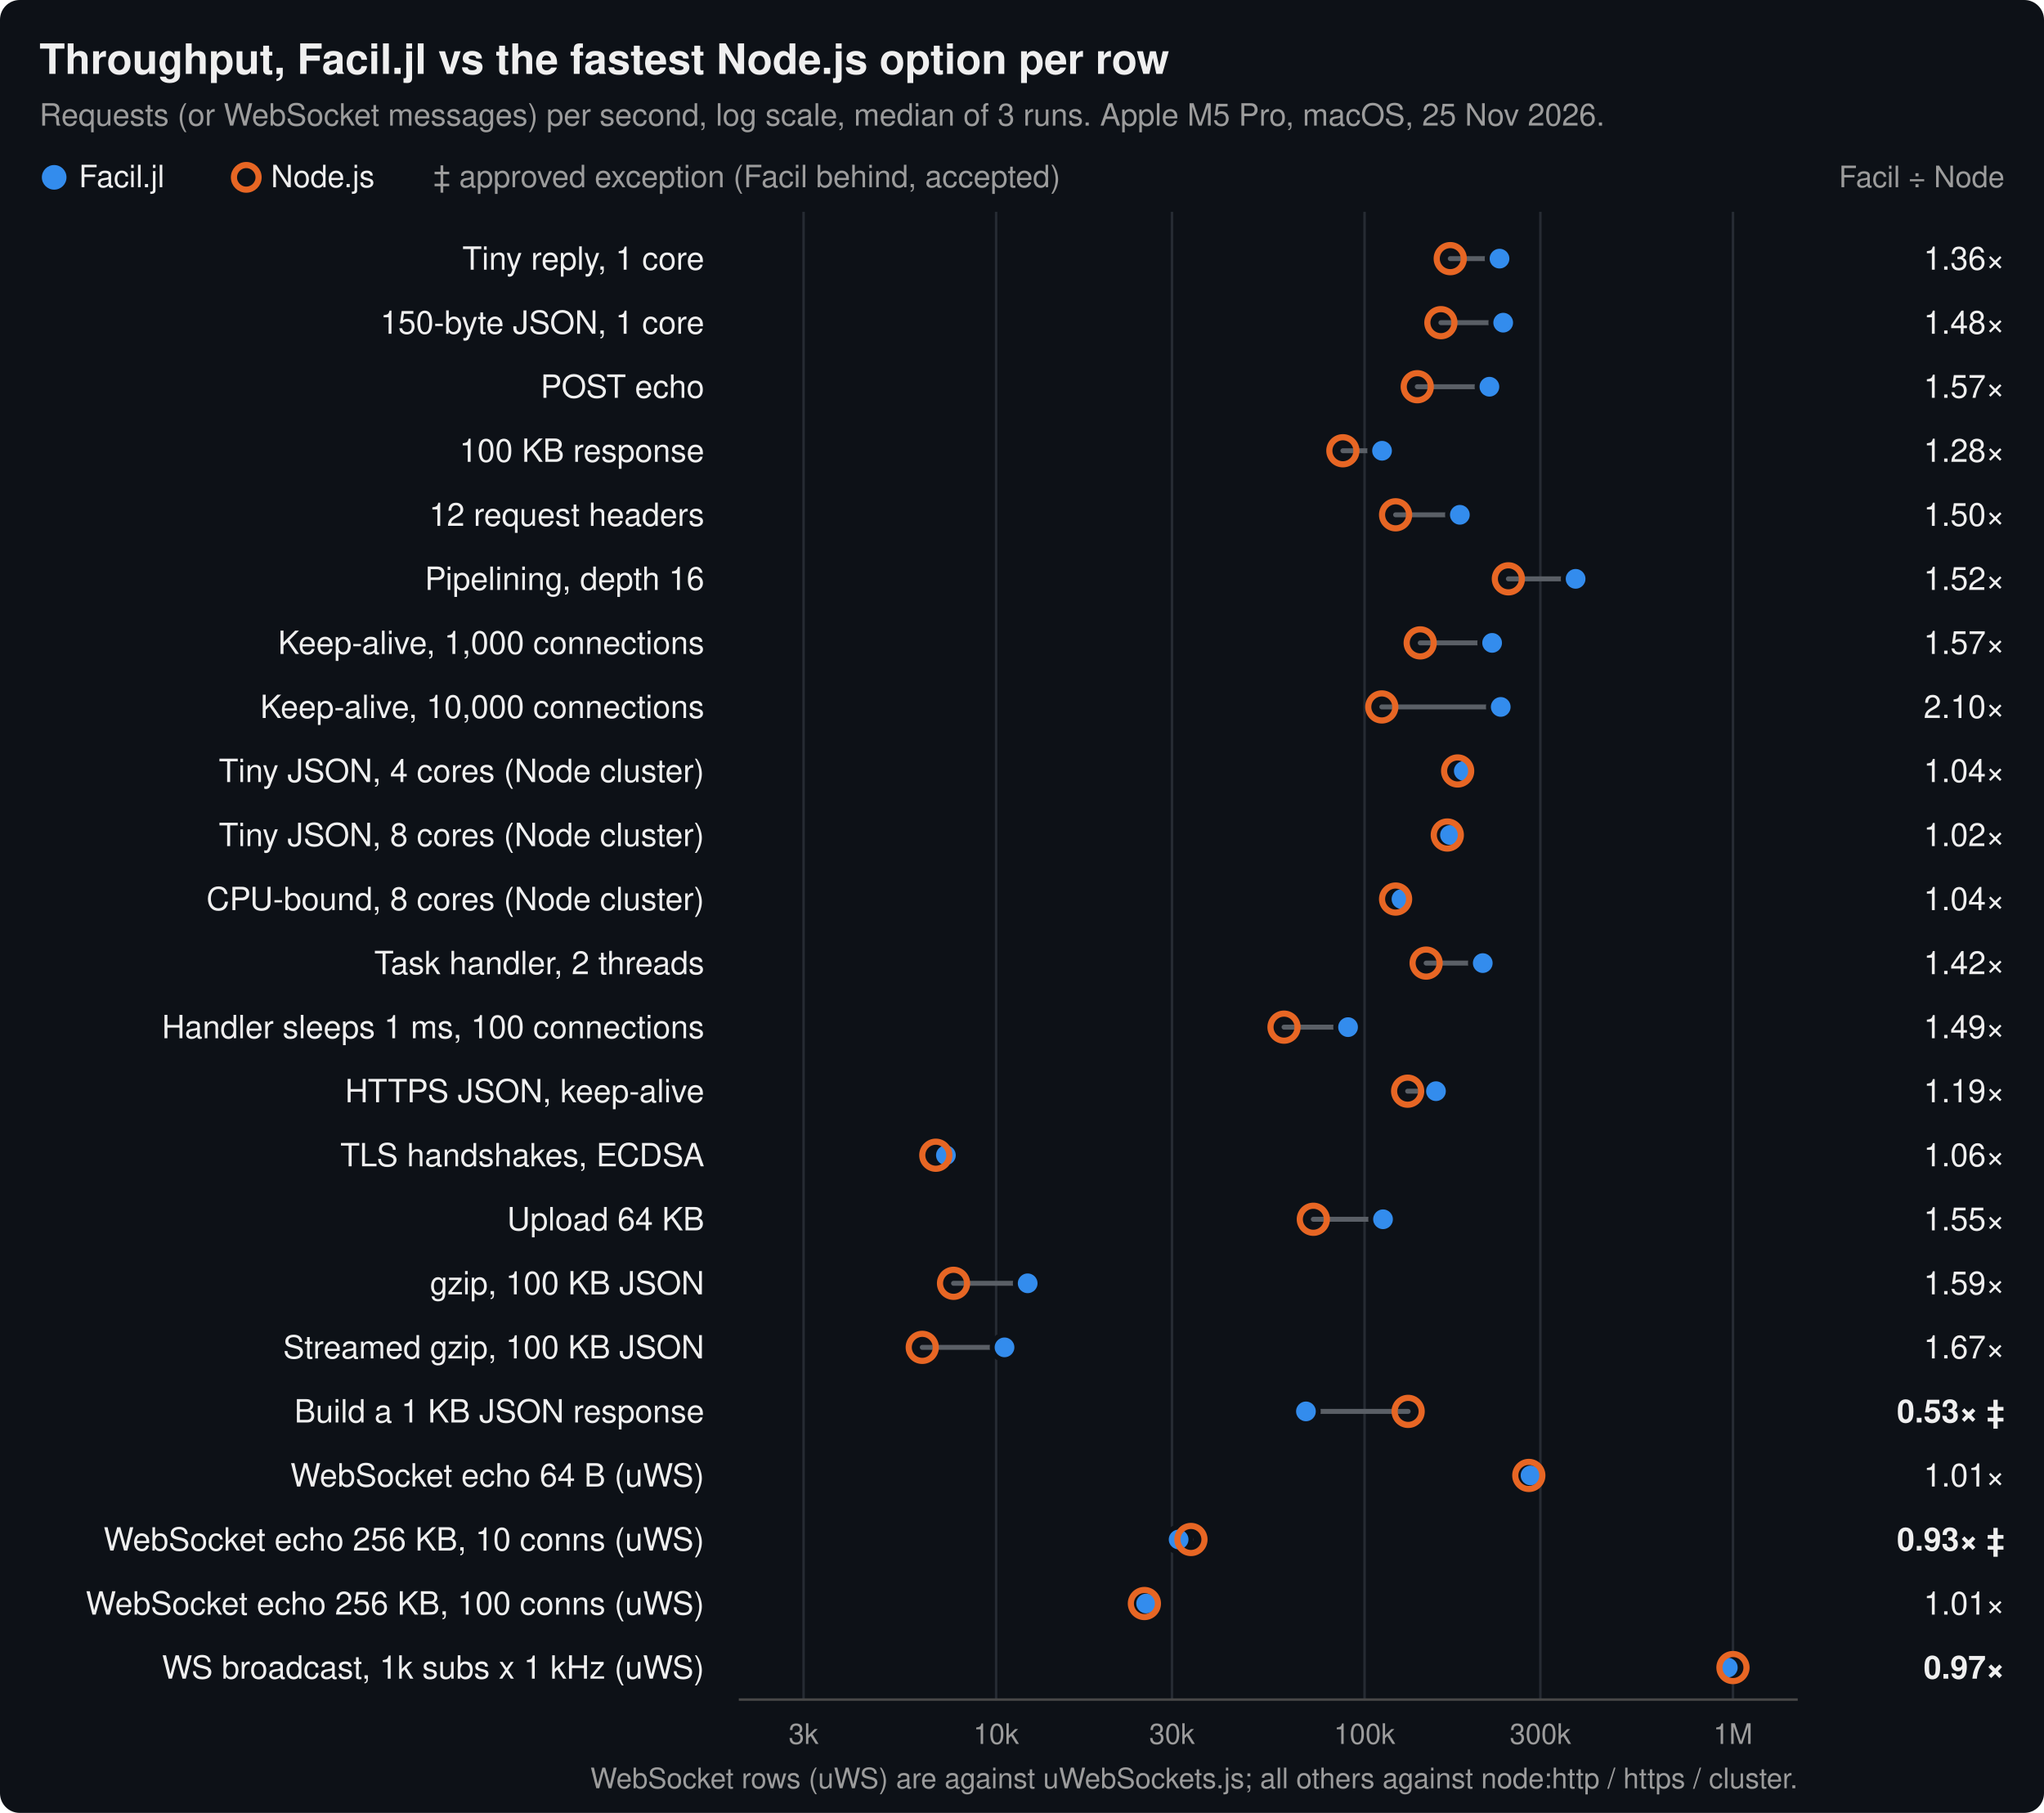
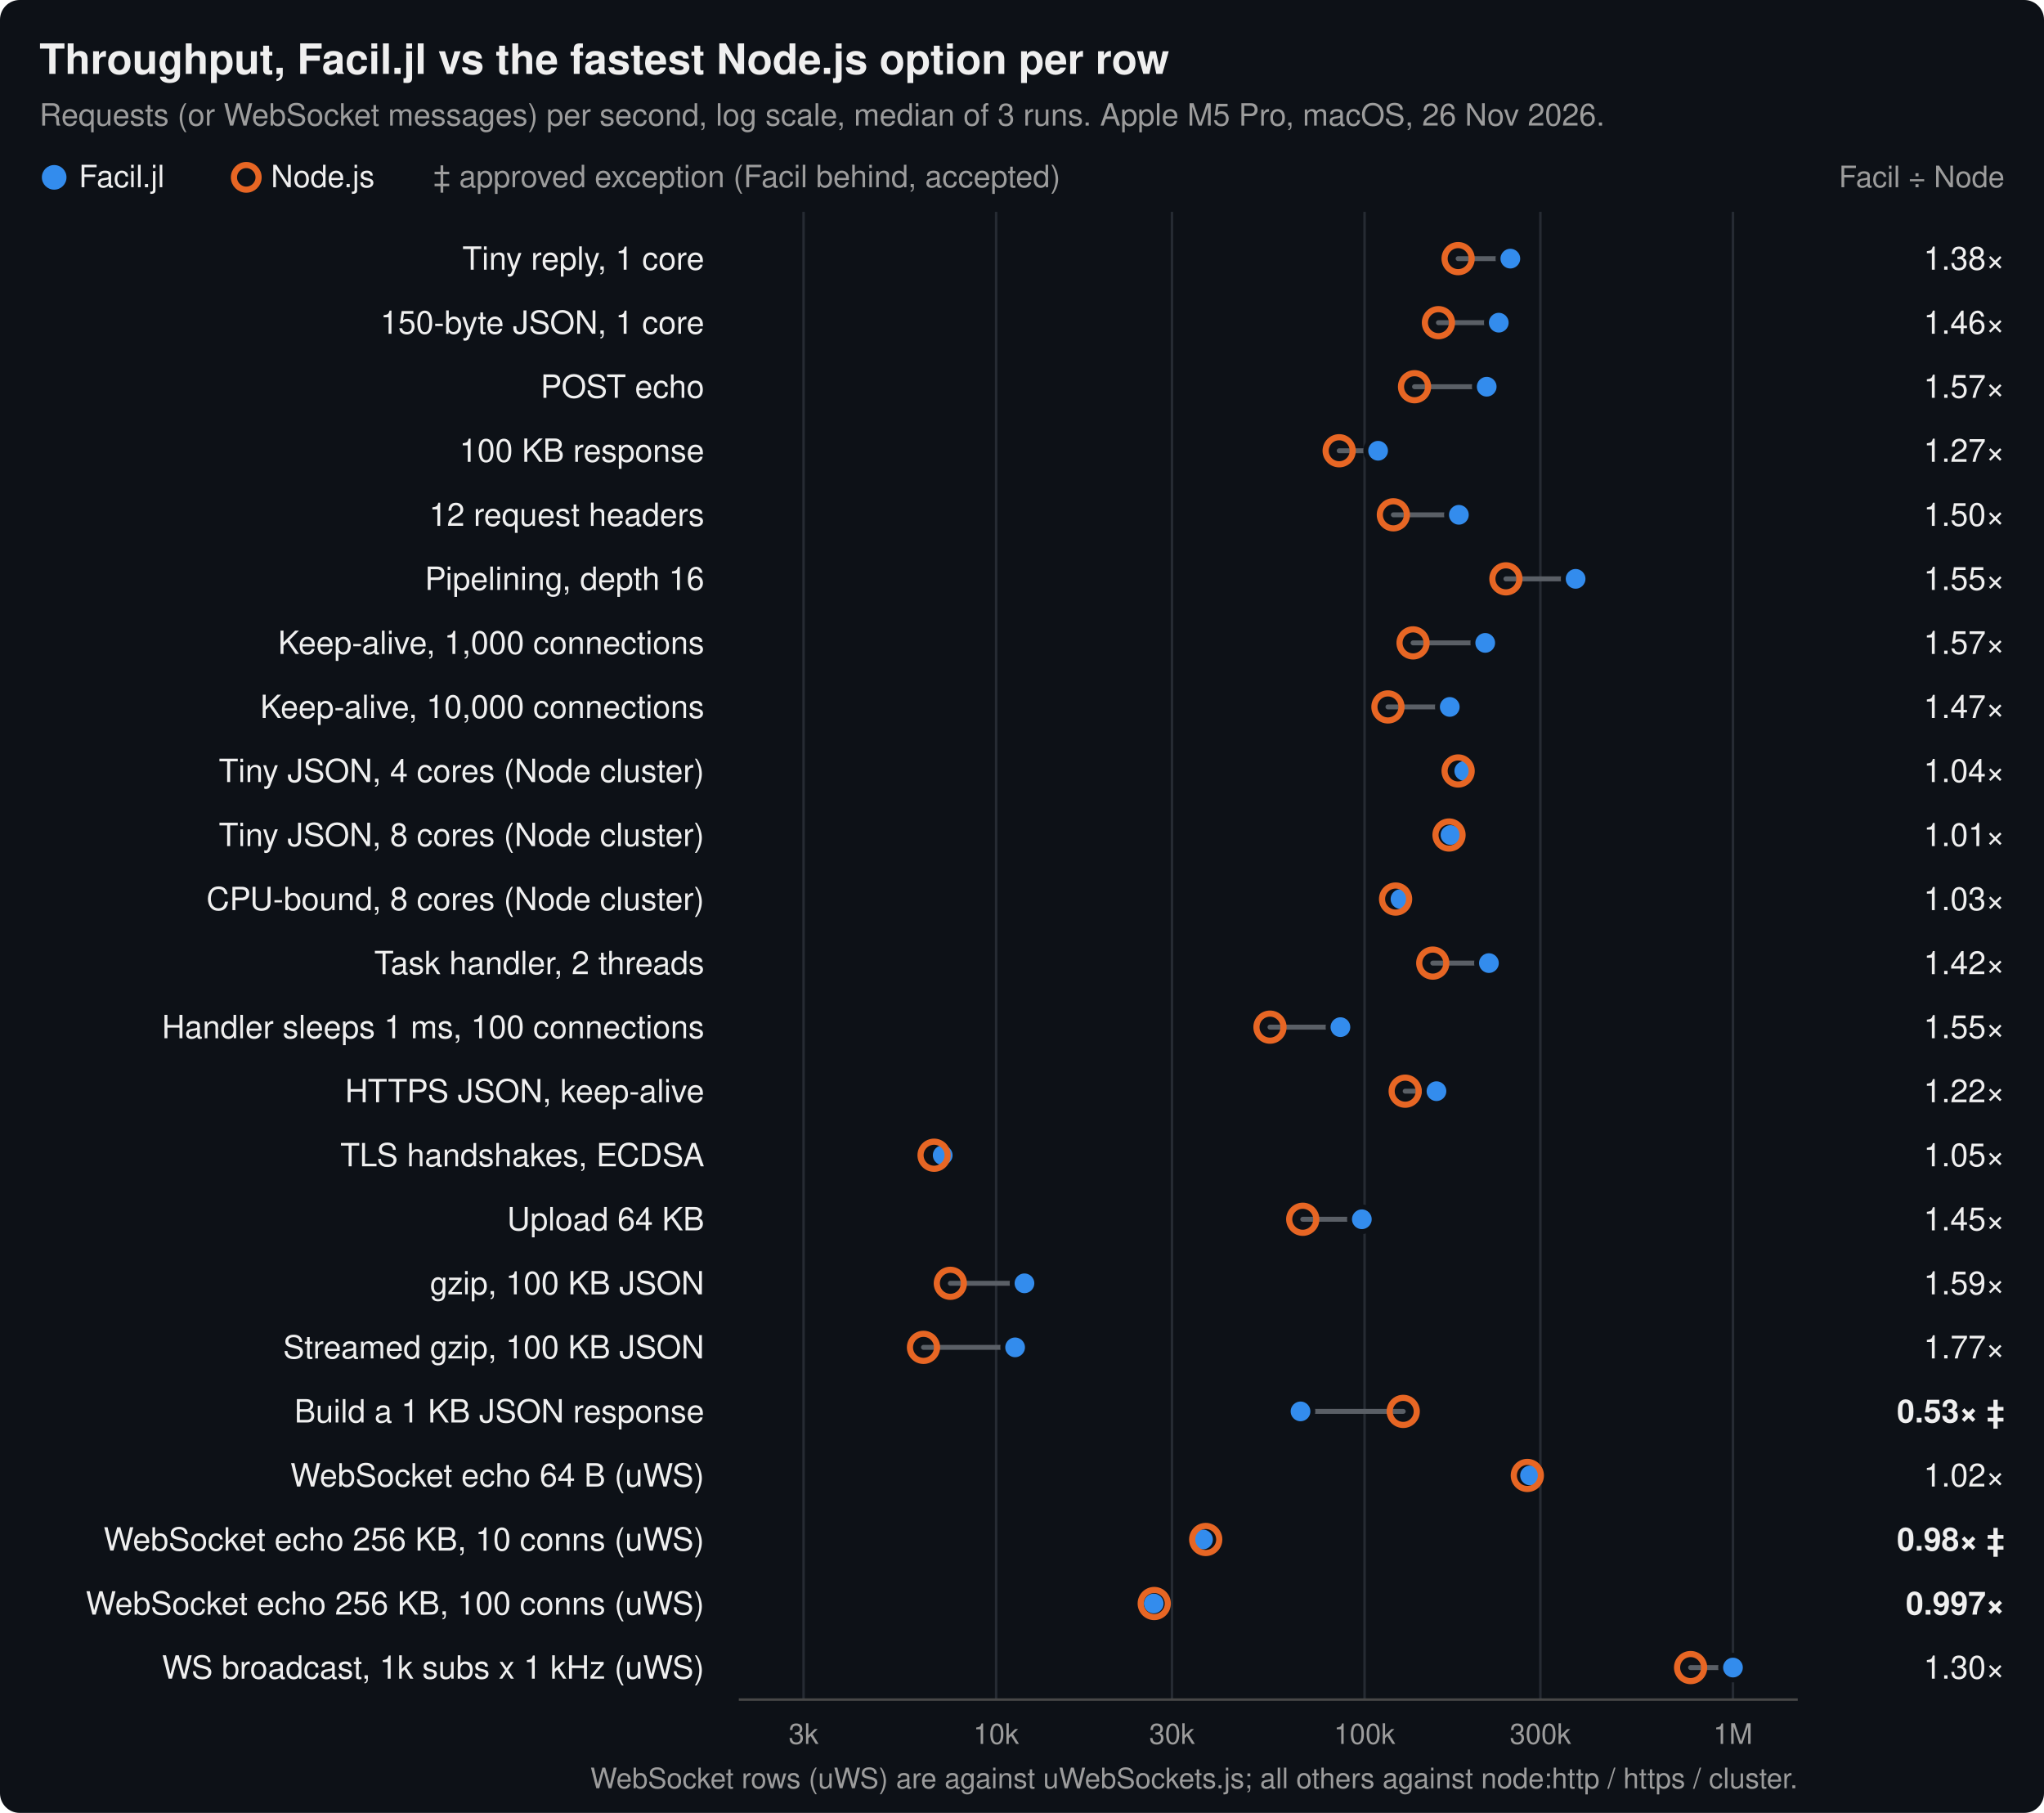
<svg xmlns="http://www.w3.org/2000/svg" width="830" height="736" viewBox="0 0 830 736" role="img" aria-labelledby="t d" font-family="system-ui, -apple-system, Segoe UI, Helvetica, Arial, sans-serif">
  <rect width="830" height="736" rx="8" fill="#0d1117" />
  <text x="16" y="30" font-size="17" font-weight="600" fill="#efefef">Throughput, Facil.jl vs the fastest Node.js option per row</text>
-   <text x="16" y="51" font-size="12.5" fill="#9c9c9c">Requests (or WebSocket messages) per second, log scale, median of 3 runs. Apple M5 Pro, macOS, 25 Nov 2026.</text>
+   <text x="16" y="51" font-size="12.5" fill="#9c9c9c">Requests (or WebSocket messages) per second, log scale, median of 3 runs. Apple M5 Pro, macOS, 26 Nov 2026.</text>
  <circle cx="22" cy="72" r="5" fill="#338ced" />
  <text x="32" y="76" font-size="12.5" fill="#efefef">Facil.jl</text>
  <circle cx="100" cy="72" r="5" fill="none" stroke="#e76624" stroke-width="2.5" />
  <text x="110" y="76" font-size="12.5" fill="#efefef">Node.js</text>
  <text x="176" y="76" font-size="12.5" fill="#9c9c9c">‡ approved exception (Facil behind, accepted)</text>
  <text x="814" y="76" font-size="12" text-anchor="end" fill="#9c9c9c">Facil ÷ Node</text>
  <line x1="326.3" y1="86" x2="326.3" y2="690" stroke="#262b33" stroke-width="1" />
  <text x="326.3" y="708" font-size="11.5" text-anchor="middle" fill="#9c9c9c" style="font-variant-numeric: tabular-nums">3k</text>
  <line x1="404.5" y1="86" x2="404.5" y2="690" stroke="#262b33" stroke-width="1" />
  <text x="404.5" y="708" font-size="11.5" text-anchor="middle" fill="#9c9c9c" style="font-variant-numeric: tabular-nums">10k</text>
  <line x1="475.9" y1="86" x2="475.9" y2="690" stroke="#262b33" stroke-width="1" />
  <text x="475.9" y="708" font-size="11.5" text-anchor="middle" fill="#9c9c9c" style="font-variant-numeric: tabular-nums">30k</text>
  <line x1="554.1" y1="86" x2="554.1" y2="690" stroke="#262b33" stroke-width="1" />
  <text x="554.1" y="708" font-size="11.5" text-anchor="middle" fill="#9c9c9c" style="font-variant-numeric: tabular-nums">100k</text>
  <line x1="625.5" y1="86" x2="625.5" y2="690" stroke="#262b33" stroke-width="1" />
  <text x="625.5" y="708" font-size="11.5" text-anchor="middle" fill="#9c9c9c" style="font-variant-numeric: tabular-nums">300k</text>
  <line x1="703.7" y1="86" x2="703.7" y2="690" stroke="#262b33" stroke-width="1" />
  <text x="703.7" y="708" font-size="11.5" text-anchor="middle" fill="#9c9c9c" style="font-variant-numeric: tabular-nums">1M</text>
  <line x1="300" y1="690" x2="730" y2="690" stroke="#474747" stroke-width="1" />
  <g>
    <rect x="0" y="92.0" width="830" height="26" fill="transparent" />
    <text x="286" y="109.5" font-size="13" text-anchor="end" fill="#efefef">Tiny reply, 1 core</text>
-     <line x1="608.9" y1="105.0" x2="588.9" y2="105.0" stroke="#5a5f66" stroke-width="2" stroke-linecap="round" />
-     <circle cx="608.9" cy="105.0" r="5" fill="#338ced" stroke="#0d1117" stroke-width="2" />
-     <circle cx="588.9" cy="105.0" r="5.5" fill="none" stroke="#e76624" stroke-width="2.5" />
-     <text x="814" y="109.5" font-size="13" text-anchor="end" fill="#efefef" style="font-variant-numeric: tabular-nums">1.36×</text>
+     <line x1="613.3" y1="105.0" x2="592.1" y2="105.0" stroke="#5a5f66" stroke-width="2" stroke-linecap="round" />
+     <circle cx="613.3" cy="105.0" r="5" fill="#338ced" stroke="#0d1117" stroke-width="2" />
+     <circle cx="592.1" cy="105.0" r="5.5" fill="none" stroke="#e76624" stroke-width="2.5" />
+     <text x="814" y="109.5" font-size="13" text-anchor="end" fill="#efefef" style="font-variant-numeric: tabular-nums">1.38×</text>
  </g>
  <g>
    <rect x="0" y="118.0" width="830" height="26" fill="transparent" />
    <text x="286" y="135.5" font-size="13" text-anchor="end" fill="#efefef">150-byte JSON, 1 core</text>
-     <line x1="610.4" y1="131.0" x2="585.1" y2="131.0" stroke="#5a5f66" stroke-width="2" stroke-linecap="round" />
-     <circle cx="610.4" cy="131.0" r="5" fill="#338ced" stroke="#0d1117" stroke-width="2" />
-     <circle cx="585.1" cy="131.0" r="5.5" fill="none" stroke="#e76624" stroke-width="2.5" />
-     <text x="814" y="135.5" font-size="13" text-anchor="end" fill="#efefef" style="font-variant-numeric: tabular-nums">1.48×</text>
+     <line x1="608.6" y1="131.0" x2="584.1" y2="131.0" stroke="#5a5f66" stroke-width="2" stroke-linecap="round" />
+     <circle cx="608.6" cy="131.0" r="5" fill="#338ced" stroke="#0d1117" stroke-width="2" />
+     <circle cx="584.1" cy="131.0" r="5.5" fill="none" stroke="#e76624" stroke-width="2.5" />
+     <text x="814" y="135.5" font-size="13" text-anchor="end" fill="#efefef" style="font-variant-numeric: tabular-nums">1.46×</text>
  </g>
  <g>
    <rect x="0" y="144.0" width="830" height="26" fill="transparent" />
    <text x="286" y="161.5" font-size="13" text-anchor="end" fill="#efefef">POST echo</text>
-     <line x1="604.8" y1="157.0" x2="575.5" y2="157.0" stroke="#5a5f66" stroke-width="2" stroke-linecap="round" />
-     <circle cx="604.8" cy="157.0" r="5" fill="#338ced" stroke="#0d1117" stroke-width="2" />
-     <circle cx="575.5" cy="157.0" r="5.5" fill="none" stroke="#e76624" stroke-width="2.5" />
+     <line x1="603.7" y1="157.0" x2="574.4" y2="157.0" stroke="#5a5f66" stroke-width="2" stroke-linecap="round" />
+     <circle cx="603.7" cy="157.0" r="5" fill="#338ced" stroke="#0d1117" stroke-width="2" />
+     <circle cx="574.4" cy="157.0" r="5.5" fill="none" stroke="#e76624" stroke-width="2.5" />
    <text x="814" y="161.5" font-size="13" text-anchor="end" fill="#efefef" style="font-variant-numeric: tabular-nums">1.57×</text>
  </g>
  <g>
    <rect x="0" y="170.0" width="830" height="26" fill="transparent" />
    <text x="286" y="187.5" font-size="13" text-anchor="end" fill="#efefef">100 KB response</text>
-     <line x1="561.2" y1="183.0" x2="545.3" y2="183.0" stroke="#5a5f66" stroke-width="2" stroke-linecap="round" />
-     <circle cx="561.2" cy="183.0" r="5" fill="#338ced" stroke="#0d1117" stroke-width="2" />
-     <circle cx="545.3" cy="183.0" r="5.5" fill="none" stroke="#e76624" stroke-width="2.5" />
-     <text x="814" y="187.5" font-size="13" text-anchor="end" fill="#efefef" style="font-variant-numeric: tabular-nums">1.28×</text>
+     <line x1="559.6" y1="183.0" x2="543.8" y2="183.0" stroke="#5a5f66" stroke-width="2" stroke-linecap="round" />
+     <circle cx="559.6" cy="183.0" r="5" fill="#338ced" stroke="#0d1117" stroke-width="2" />
+     <circle cx="543.8" cy="183.0" r="5.5" fill="none" stroke="#e76624" stroke-width="2.5" />
+     <text x="814" y="187.5" font-size="13" text-anchor="end" fill="#efefef" style="font-variant-numeric: tabular-nums">1.27×</text>
  </g>
  <g>
    <rect x="0" y="196.0" width="830" height="26" fill="transparent" />
    <text x="286" y="213.5" font-size="13" text-anchor="end" fill="#efefef">12 request headers</text>
-     <line x1="592.8" y1="209.0" x2="566.7" y2="209.0" stroke="#5a5f66" stroke-width="2" stroke-linecap="round" />
-     <circle cx="592.8" cy="209.0" r="5" fill="#338ced" stroke="#0d1117" stroke-width="2" />
-     <circle cx="566.7" cy="209.0" r="5.5" fill="none" stroke="#e76624" stroke-width="2.5" />
+     <line x1="592.4" y1="209.0" x2="565.8" y2="209.0" stroke="#5a5f66" stroke-width="2" stroke-linecap="round" />
+     <circle cx="592.4" cy="209.0" r="5" fill="#338ced" stroke="#0d1117" stroke-width="2" />
+     <circle cx="565.8" cy="209.0" r="5.5" fill="none" stroke="#e76624" stroke-width="2.5" />
    <text x="814" y="213.5" font-size="13" text-anchor="end" fill="#efefef" style="font-variant-numeric: tabular-nums">1.50×</text>
  </g>
  <g>
    <rect x="0" y="222.0" width="830" height="26" fill="transparent" />
    <text x="286" y="239.5" font-size="13" text-anchor="end" fill="#efefef">Pipelining, depth 16</text>
-     <line x1="639.8" y1="235.0" x2="612.5" y2="235.0" stroke="#5a5f66" stroke-width="2" stroke-linecap="round" />
+     <line x1="639.8" y1="235.0" x2="611.5" y2="235.0" stroke="#5a5f66" stroke-width="2" stroke-linecap="round" />
    <circle cx="639.8" cy="235.0" r="5" fill="#338ced" stroke="#0d1117" stroke-width="2" />
-     <circle cx="612.5" cy="235.0" r="5.5" fill="none" stroke="#e76624" stroke-width="2.5" />
-     <text x="814" y="239.5" font-size="13" text-anchor="end" fill="#efefef" style="font-variant-numeric: tabular-nums">1.52×</text>
+     <circle cx="611.5" cy="235.0" r="5.5" fill="none" stroke="#e76624" stroke-width="2.5" />
+     <text x="814" y="239.5" font-size="13" text-anchor="end" fill="#efefef" style="font-variant-numeric: tabular-nums">1.55×</text>
  </g>
  <g>
    <rect x="0" y="248.0" width="830" height="26" fill="transparent" />
    <text x="286" y="265.5" font-size="13" text-anchor="end" fill="#efefef">Keep-alive, 1,000 connections</text>
-     <line x1="605.9" y1="261.0" x2="576.7" y2="261.0" stroke="#5a5f66" stroke-width="2" stroke-linecap="round" />
-     <circle cx="605.9" cy="261.0" r="5" fill="#338ced" stroke="#0d1117" stroke-width="2" />
-     <circle cx="576.7" cy="261.0" r="5.5" fill="none" stroke="#e76624" stroke-width="2.5" />
+     <line x1="603.1" y1="261.0" x2="573.8" y2="261.0" stroke="#5a5f66" stroke-width="2" stroke-linecap="round" />
+     <circle cx="603.1" cy="261.0" r="5" fill="#338ced" stroke="#0d1117" stroke-width="2" />
+     <circle cx="573.8" cy="261.0" r="5.5" fill="none" stroke="#e76624" stroke-width="2.5" />
    <text x="814" y="265.5" font-size="13" text-anchor="end" fill="#efefef" style="font-variant-numeric: tabular-nums">1.57×</text>
  </g>
  <g>
    <rect x="0" y="274.0" width="830" height="26" fill="transparent" />
    <text x="286" y="291.5" font-size="13" text-anchor="end" fill="#efefef">Keep-alive, 10,000 connections</text>
-     <line x1="609.4" y1="287.0" x2="561.1" y2="287.0" stroke="#5a5f66" stroke-width="2" stroke-linecap="round" />
-     <circle cx="609.4" cy="287.0" r="5" fill="#338ced" stroke="#0d1117" stroke-width="2" />
-     <circle cx="561.1" cy="287.0" r="5.5" fill="none" stroke="#e76624" stroke-width="2.5" />
-     <text x="814" y="291.5" font-size="13" text-anchor="end" fill="#efefef" style="font-variant-numeric: tabular-nums">2.10×</text>
+     <line x1="588.7" y1="287.0" x2="563.6" y2="287.0" stroke="#5a5f66" stroke-width="2" stroke-linecap="round" />
+     <circle cx="588.7" cy="287.0" r="5" fill="#338ced" stroke="#0d1117" stroke-width="2" />
+     <circle cx="563.6" cy="287.0" r="5.5" fill="none" stroke="#e76624" stroke-width="2.5" />
+     <text x="814" y="291.5" font-size="13" text-anchor="end" fill="#efefef" style="font-variant-numeric: tabular-nums">1.47×</text>
  </g>
  <g>
    <rect x="0" y="300.0" width="830" height="26" fill="transparent" />
    <text x="286" y="317.5" font-size="13" text-anchor="end" fill="#efefef">Tiny JSON, 4 cores (Node cluster)</text>
-     <line x1="594.4" y1="313.0" x2="591.9" y2="313.0" stroke="#5a5f66" stroke-width="2" stroke-linecap="round" />
-     <circle cx="594.4" cy="313.0" r="5" fill="#338ced" stroke="#0d1117" stroke-width="2" />
-     <circle cx="591.9" cy="313.0" r="5.5" fill="none" stroke="#e76624" stroke-width="2.5" />
+     <line x1="594.6" y1="313.0" x2="592.1" y2="313.0" stroke="#5a5f66" stroke-width="2" stroke-linecap="round" />
+     <circle cx="594.6" cy="313.0" r="5" fill="#338ced" stroke="#0d1117" stroke-width="2" />
+     <circle cx="592.1" cy="313.0" r="5.5" fill="none" stroke="#e76624" stroke-width="2.5" />
    <text x="814" y="317.5" font-size="13" text-anchor="end" fill="#efefef" style="font-variant-numeric: tabular-nums">1.04×</text>
  </g>
  <g>
    <rect x="0" y="326.0" width="830" height="26" fill="transparent" />
    <text x="286" y="343.5" font-size="13" text-anchor="end" fill="#efefef">Tiny JSON, 8 cores (Node cluster)</text>
-     <line x1="588.8" y1="339.0" x2="587.7" y2="339.0" stroke="#5a5f66" stroke-width="2" stroke-linecap="round" />
-     <circle cx="588.8" cy="339.0" r="5" fill="#338ced" stroke="#0d1117" stroke-width="2" />
-     <circle cx="587.7" cy="339.0" r="5.5" fill="none" stroke="#e76624" stroke-width="2.5" />
-     <text x="814" y="343.5" font-size="13" text-anchor="end" fill="#efefef" style="font-variant-numeric: tabular-nums">1.02×</text>
+     <line x1="589.0" y1="339.0" x2="588.4" y2="339.0" stroke="#5a5f66" stroke-width="2" stroke-linecap="round" />
+     <circle cx="589.0" cy="339.0" r="5" fill="#338ced" stroke="#0d1117" stroke-width="2" />
+     <circle cx="588.4" cy="339.0" r="5.5" fill="none" stroke="#e76624" stroke-width="2.5" />
+     <text x="814" y="343.5" font-size="13" text-anchor="end" fill="#efefef" style="font-variant-numeric: tabular-nums">1.01×</text>
  </g>
  <g>
    <rect x="0" y="352.0" width="830" height="26" fill="transparent" />
    <text x="286" y="369.5" font-size="13" text-anchor="end" fill="#efefef">CPU-bound, 8 cores (Node cluster)</text>
-     <line x1="569.1" y1="365.0" x2="566.7" y2="365.0" stroke="#5a5f66" stroke-width="2" stroke-linecap="round" />
-     <circle cx="569.1" cy="365.0" r="5" fill="#338ced" stroke="#0d1117" stroke-width="2" />
+     <line x1="568.7" y1="365.0" x2="566.7" y2="365.0" stroke="#5a5f66" stroke-width="2" stroke-linecap="round" />
+     <circle cx="568.7" cy="365.0" r="5" fill="#338ced" stroke="#0d1117" stroke-width="2" />
    <circle cx="566.7" cy="365.0" r="5.5" fill="none" stroke="#e76624" stroke-width="2.5" />
-     <text x="814" y="369.5" font-size="13" text-anchor="end" fill="#efefef" style="font-variant-numeric: tabular-nums">1.04×</text>
+     <text x="814" y="369.5" font-size="13" text-anchor="end" fill="#efefef" style="font-variant-numeric: tabular-nums">1.03×</text>
  </g>
  <g>
    <rect x="0" y="378.0" width="830" height="26" fill="transparent" />
    <text x="286" y="395.5" font-size="13" text-anchor="end" fill="#efefef">Task handler, 2 threads</text>
-     <line x1="602.1" y1="391.0" x2="579.1" y2="391.0" stroke="#5a5f66" stroke-width="2" stroke-linecap="round" />
-     <circle cx="602.1" cy="391.0" r="5" fill="#338ced" stroke="#0d1117" stroke-width="2" />
-     <circle cx="579.1" cy="391.0" r="5.5" fill="none" stroke="#e76624" stroke-width="2.5" />
+     <line x1="604.6" y1="391.0" x2="581.8" y2="391.0" stroke="#5a5f66" stroke-width="2" stroke-linecap="round" />
+     <circle cx="604.6" cy="391.0" r="5" fill="#338ced" stroke="#0d1117" stroke-width="2" />
+     <circle cx="581.8" cy="391.0" r="5.5" fill="none" stroke="#e76624" stroke-width="2.5" />
    <text x="814" y="395.5" font-size="13" text-anchor="end" fill="#efefef" style="font-variant-numeric: tabular-nums">1.42×</text>
  </g>
  <g>
    <rect x="0" y="404.0" width="830" height="26" fill="transparent" />
    <text x="286" y="421.5" font-size="13" text-anchor="end" fill="#efefef">Handler sleeps 1 ms, 100 connections</text>
-     <line x1="547.4" y1="417.0" x2="521.4" y2="417.0" stroke="#5a5f66" stroke-width="2" stroke-linecap="round" />
-     <circle cx="547.4" cy="417.0" r="5" fill="#338ced" stroke="#0d1117" stroke-width="2" />
-     <circle cx="521.4" cy="417.0" r="5.5" fill="none" stroke="#e76624" stroke-width="2.5" />
-     <text x="814" y="421.5" font-size="13" text-anchor="end" fill="#efefef" style="font-variant-numeric: tabular-nums">1.49×</text>
+     <line x1="544.3" y1="417.0" x2="515.7" y2="417.0" stroke="#5a5f66" stroke-width="2" stroke-linecap="round" />
+     <circle cx="544.3" cy="417.0" r="5" fill="#338ced" stroke="#0d1117" stroke-width="2" />
+     <circle cx="515.7" cy="417.0" r="5.5" fill="none" stroke="#e76624" stroke-width="2.5" />
+     <text x="814" y="421.5" font-size="13" text-anchor="end" fill="#efefef" style="font-variant-numeric: tabular-nums">1.55×</text>
  </g>
  <g>
    <rect x="0" y="430.0" width="830" height="26" fill="transparent" />
    <text x="286" y="447.5" font-size="13" text-anchor="end" fill="#efefef">HTTPS JSON, keep-alive</text>
-     <line x1="583.1" y1="443.0" x2="571.6" y2="443.0" stroke="#5a5f66" stroke-width="2" stroke-linecap="round" />
-     <circle cx="583.1" cy="443.0" r="5" fill="#338ced" stroke="#0d1117" stroke-width="2" />
-     <circle cx="571.6" cy="443.0" r="5.5" fill="none" stroke="#e76624" stroke-width="2.5" />
-     <text x="814" y="447.5" font-size="13" text-anchor="end" fill="#efefef" style="font-variant-numeric: tabular-nums">1.19×</text>
+     <line x1="583.3" y1="443.0" x2="570.6" y2="443.0" stroke="#5a5f66" stroke-width="2" stroke-linecap="round" />
+     <circle cx="583.3" cy="443.0" r="5" fill="#338ced" stroke="#0d1117" stroke-width="2" />
+     <circle cx="570.6" cy="443.0" r="5.5" fill="none" stroke="#e76624" stroke-width="2.5" />
+     <text x="814" y="447.5" font-size="13" text-anchor="end" fill="#efefef" style="font-variant-numeric: tabular-nums">1.22×</text>
  </g>
  <g>
    <rect x="0" y="456.0" width="830" height="26" fill="transparent" />
    <text x="286" y="473.5" font-size="13" text-anchor="end" fill="#efefef">TLS handshakes, ECDSA</text>
-     <line x1="384.1" y1="469.0" x2="380.0" y2="469.0" stroke="#5a5f66" stroke-width="2" stroke-linecap="round" />
-     <circle cx="384.1" cy="469.0" r="5" fill="#338ced" stroke="#0d1117" stroke-width="2" />
-     <circle cx="380.0" cy="469.0" r="5.5" fill="none" stroke="#e76624" stroke-width="2.5" />
-     <text x="814" y="473.5" font-size="13" text-anchor="end" fill="#efefef" style="font-variant-numeric: tabular-nums">1.06×</text>
+     <line x1="382.8" y1="469.0" x2="379.3" y2="469.0" stroke="#5a5f66" stroke-width="2" stroke-linecap="round" />
+     <circle cx="382.8" cy="469.0" r="5" fill="#338ced" stroke="#0d1117" stroke-width="2" />
+     <circle cx="379.3" cy="469.0" r="5.5" fill="none" stroke="#e76624" stroke-width="2.5" />
+     <text x="814" y="473.5" font-size="13" text-anchor="end" fill="#efefef" style="font-variant-numeric: tabular-nums">1.05×</text>
  </g>
  <g>
    <rect x="0" y="482.0" width="830" height="26" fill="transparent" />
    <text x="286" y="499.5" font-size="13" text-anchor="end" fill="#efefef">Upload 64 KB</text>
-     <line x1="561.6" y1="495.0" x2="533.3" y2="495.0" stroke="#5a5f66" stroke-width="2" stroke-linecap="round" />
-     <circle cx="561.6" cy="495.0" r="5" fill="#338ced" stroke="#0d1117" stroke-width="2" />
-     <circle cx="533.3" cy="495.0" r="5.5" fill="none" stroke="#e76624" stroke-width="2.5" />
-     <text x="814" y="499.5" font-size="13" text-anchor="end" fill="#efefef" style="font-variant-numeric: tabular-nums">1.55×</text>
+     <line x1="553.0" y1="495.0" x2="529.0" y2="495.0" stroke="#5a5f66" stroke-width="2" stroke-linecap="round" />
+     <circle cx="553.0" cy="495.0" r="5" fill="#338ced" stroke="#0d1117" stroke-width="2" />
+     <circle cx="529.0" cy="495.0" r="5.5" fill="none" stroke="#e76624" stroke-width="2.5" />
+     <text x="814" y="499.5" font-size="13" text-anchor="end" fill="#efefef" style="font-variant-numeric: tabular-nums">1.45×</text>
  </g>
  <g>
    <rect x="0" y="508.0" width="830" height="26" fill="transparent" />
    <text x="286" y="525.5" font-size="13" text-anchor="end" fill="#efefef">gzip, 100 KB JSON</text>
-     <line x1="417.3" y1="521.0" x2="387.2" y2="521.0" stroke="#5a5f66" stroke-width="2" stroke-linecap="round" />
-     <circle cx="417.3" cy="521.0" r="5" fill="#338ced" stroke="#0d1117" stroke-width="2" />
-     <circle cx="387.2" cy="521.0" r="5.5" fill="none" stroke="#e76624" stroke-width="2.5" />
+     <line x1="416.0" y1="521.0" x2="385.9" y2="521.0" stroke="#5a5f66" stroke-width="2" stroke-linecap="round" />
+     <circle cx="416.0" cy="521.0" r="5" fill="#338ced" stroke="#0d1117" stroke-width="2" />
+     <circle cx="385.9" cy="521.0" r="5.5" fill="none" stroke="#e76624" stroke-width="2.5" />
    <text x="814" y="525.5" font-size="13" text-anchor="end" fill="#efefef" style="font-variant-numeric: tabular-nums">1.59×</text>
  </g>
  <g>
    <rect x="0" y="534.0" width="830" height="26" fill="transparent" />
    <text x="286" y="551.5" font-size="13" text-anchor="end" fill="#efefef">Streamed gzip, 100 KB JSON</text>
-     <line x1="407.9" y1="547.0" x2="374.5" y2="547.0" stroke="#5a5f66" stroke-width="2" stroke-linecap="round" />
-     <circle cx="407.9" cy="547.0" r="5" fill="#338ced" stroke="#0d1117" stroke-width="2" />
-     <circle cx="374.5" cy="547.0" r="5.5" fill="none" stroke="#e76624" stroke-width="2.5" />
-     <text x="814" y="551.5" font-size="13" text-anchor="end" fill="#efefef" style="font-variant-numeric: tabular-nums">1.67×</text>
+     <line x1="412.2" y1="547.0" x2="375.0" y2="547.0" stroke="#5a5f66" stroke-width="2" stroke-linecap="round" />
+     <circle cx="412.2" cy="547.0" r="5" fill="#338ced" stroke="#0d1117" stroke-width="2" />
+     <circle cx="375.0" cy="547.0" r="5.5" fill="none" stroke="#e76624" stroke-width="2.5" />
+     <text x="814" y="551.5" font-size="13" text-anchor="end" fill="#efefef" style="font-variant-numeric: tabular-nums">1.77×</text>
  </g>
  <g>
    <rect x="0" y="560.0" width="830" height="26" fill="transparent" />
    <text x="286" y="577.5" font-size="13" text-anchor="end" fill="#efefef">Build a 1 KB JSON response</text>
-     <line x1="530.3" y1="573.0" x2="571.8" y2="573.0" stroke="#5a5f66" stroke-width="2" stroke-linecap="round" />
-     <circle cx="530.3" cy="573.0" r="5" fill="#338ced" stroke="#0d1117" stroke-width="2" />
-     <circle cx="571.8" cy="573.0" r="5.5" fill="none" stroke="#e76624" stroke-width="2.5" />
+     <line x1="528.1" y1="573.0" x2="569.8" y2="573.0" stroke="#5a5f66" stroke-width="2" stroke-linecap="round" />
+     <circle cx="528.1" cy="573.0" r="5" fill="#338ced" stroke="#0d1117" stroke-width="2" />
+     <circle cx="569.8" cy="573.0" r="5.5" fill="none" stroke="#e76624" stroke-width="2.5" />
    <text x="814" y="577.5" font-size="13" text-anchor="end" font-weight="600" fill="#efefef" style="font-variant-numeric: tabular-nums">0.53× ‡</text>
  </g>
  <g>
    <rect x="0" y="586.0" width="830" height="26" fill="transparent" />
    <text x="286" y="603.5" font-size="13" text-anchor="end" fill="#efefef">WebSocket echo 64 B (uWS)</text>
-     <line x1="621.5" y1="599.0" x2="620.8" y2="599.0" stroke="#5a5f66" stroke-width="2" stroke-linecap="round" />
-     <circle cx="621.5" cy="599.0" r="5" fill="#338ced" stroke="#0d1117" stroke-width="2" />
-     <circle cx="620.8" cy="599.0" r="5.5" fill="none" stroke="#e76624" stroke-width="2.5" />
-     <text x="814" y="603.5" font-size="13" text-anchor="end" fill="#efefef" style="font-variant-numeric: tabular-nums">1.01×</text>
+     <line x1="621.3" y1="599.0" x2="620.2" y2="599.0" stroke="#5a5f66" stroke-width="2" stroke-linecap="round" />
+     <circle cx="621.3" cy="599.0" r="5" fill="#338ced" stroke="#0d1117" stroke-width="2" />
+     <circle cx="620.2" cy="599.0" r="5.5" fill="none" stroke="#e76624" stroke-width="2.5" />
+     <text x="814" y="603.5" font-size="13" text-anchor="end" fill="#efefef" style="font-variant-numeric: tabular-nums">1.02×</text>
  </g>
  <g>
    <rect x="0" y="612.0" width="830" height="26" fill="transparent" />
    <text x="286" y="629.5" font-size="13" text-anchor="end" fill="#efefef">WebSocket echo 256 KB, 10 conns (uWS)</text>
-     <line x1="478.6" y1="625.0" x2="483.6" y2="625.0" stroke="#5a5f66" stroke-width="2" stroke-linecap="round" />
-     <circle cx="478.6" cy="625.0" r="5" fill="#338ced" stroke="#0d1117" stroke-width="2" />
-     <circle cx="483.6" cy="625.0" r="5.5" fill="none" stroke="#e76624" stroke-width="2.5" />
-     <text x="814" y="629.5" font-size="13" text-anchor="end" font-weight="600" fill="#efefef" style="font-variant-numeric: tabular-nums">0.93× ‡</text>
+     <line x1="488.5" y1="625.0" x2="489.6" y2="625.0" stroke="#5a5f66" stroke-width="2" stroke-linecap="round" />
+     <circle cx="488.5" cy="625.0" r="5" fill="#338ced" stroke="#0d1117" stroke-width="2" />
+     <circle cx="489.6" cy="625.0" r="5.5" fill="none" stroke="#e76624" stroke-width="2.5" />
+     <text x="814" y="629.5" font-size="13" text-anchor="end" font-weight="600" fill="#efefef" style="font-variant-numeric: tabular-nums">0.98× ‡</text>
  </g>
  <g>
    <rect x="0" y="638.0" width="830" height="26" fill="transparent" />
    <text x="286" y="655.5" font-size="13" text-anchor="end" fill="#efefef">WebSocket echo 256 KB, 100 conns (uWS)</text>
-     <line x1="465.4" y1="651.0" x2="464.7" y2="651.0" stroke="#5a5f66" stroke-width="2" stroke-linecap="round" />
-     <circle cx="465.4" cy="651.0" r="5" fill="#338ced" stroke="#0d1117" stroke-width="2" />
-     <circle cx="464.7" cy="651.0" r="5.5" fill="none" stroke="#e76624" stroke-width="2.5" />
-     <text x="814" y="655.5" font-size="13" text-anchor="end" fill="#efefef" style="font-variant-numeric: tabular-nums">1.01×</text>
+     <line x1="468.5" y1="651.0" x2="468.7" y2="651.0" stroke="#5a5f66" stroke-width="2" stroke-linecap="round" />
+     <circle cx="468.5" cy="651.0" r="5" fill="#338ced" stroke="#0d1117" stroke-width="2" />
+     <circle cx="468.7" cy="651.0" r="5.5" fill="none" stroke="#e76624" stroke-width="2.5" />
+     <text x="814" y="655.5" font-size="13" text-anchor="end" font-weight="600" fill="#efefef" style="font-variant-numeric: tabular-nums">0.997×</text>
  </g>
  <g>
    <rect x="0" y="664.0" width="830" height="26" fill="transparent" />
    <text x="286" y="681.5" font-size="13" text-anchor="end" fill="#efefef">WS broadcast, 1k subs x 1 kHz (uWS)</text>
-     <line x1="701.6" y1="677.0" x2="703.7" y2="677.0" stroke="#5a5f66" stroke-width="2" stroke-linecap="round" />
-     <circle cx="701.6" cy="677.0" r="5" fill="#338ced" stroke="#0d1117" stroke-width="2" />
-     <circle cx="703.7" cy="677.0" r="5.5" fill="none" stroke="#e76624" stroke-width="2.5" />
-     <text x="814" y="681.5" font-size="13" text-anchor="end" font-weight="600" fill="#efefef" style="font-variant-numeric: tabular-nums">0.97×</text>
+     <line x1="703.7" y1="677.0" x2="686.5" y2="677.0" stroke="#5a5f66" stroke-width="2" stroke-linecap="round" />
+     <circle cx="703.7" cy="677.0" r="5" fill="#338ced" stroke="#0d1117" stroke-width="2" />
+     <circle cx="686.5" cy="677.0" r="5.5" fill="none" stroke="#e76624" stroke-width="2.5" />
+     <text x="814" y="681.5" font-size="13" text-anchor="end" fill="#efefef" style="font-variant-numeric: tabular-nums">1.30×</text>
  </g>
  <text x="730" y="726" font-size="11.5" text-anchor="end" fill="#9c9c9c">WebSocket rows (uWS) are against uWebSockets.js; all others against node:http / https / cluster.</text>
</svg>
